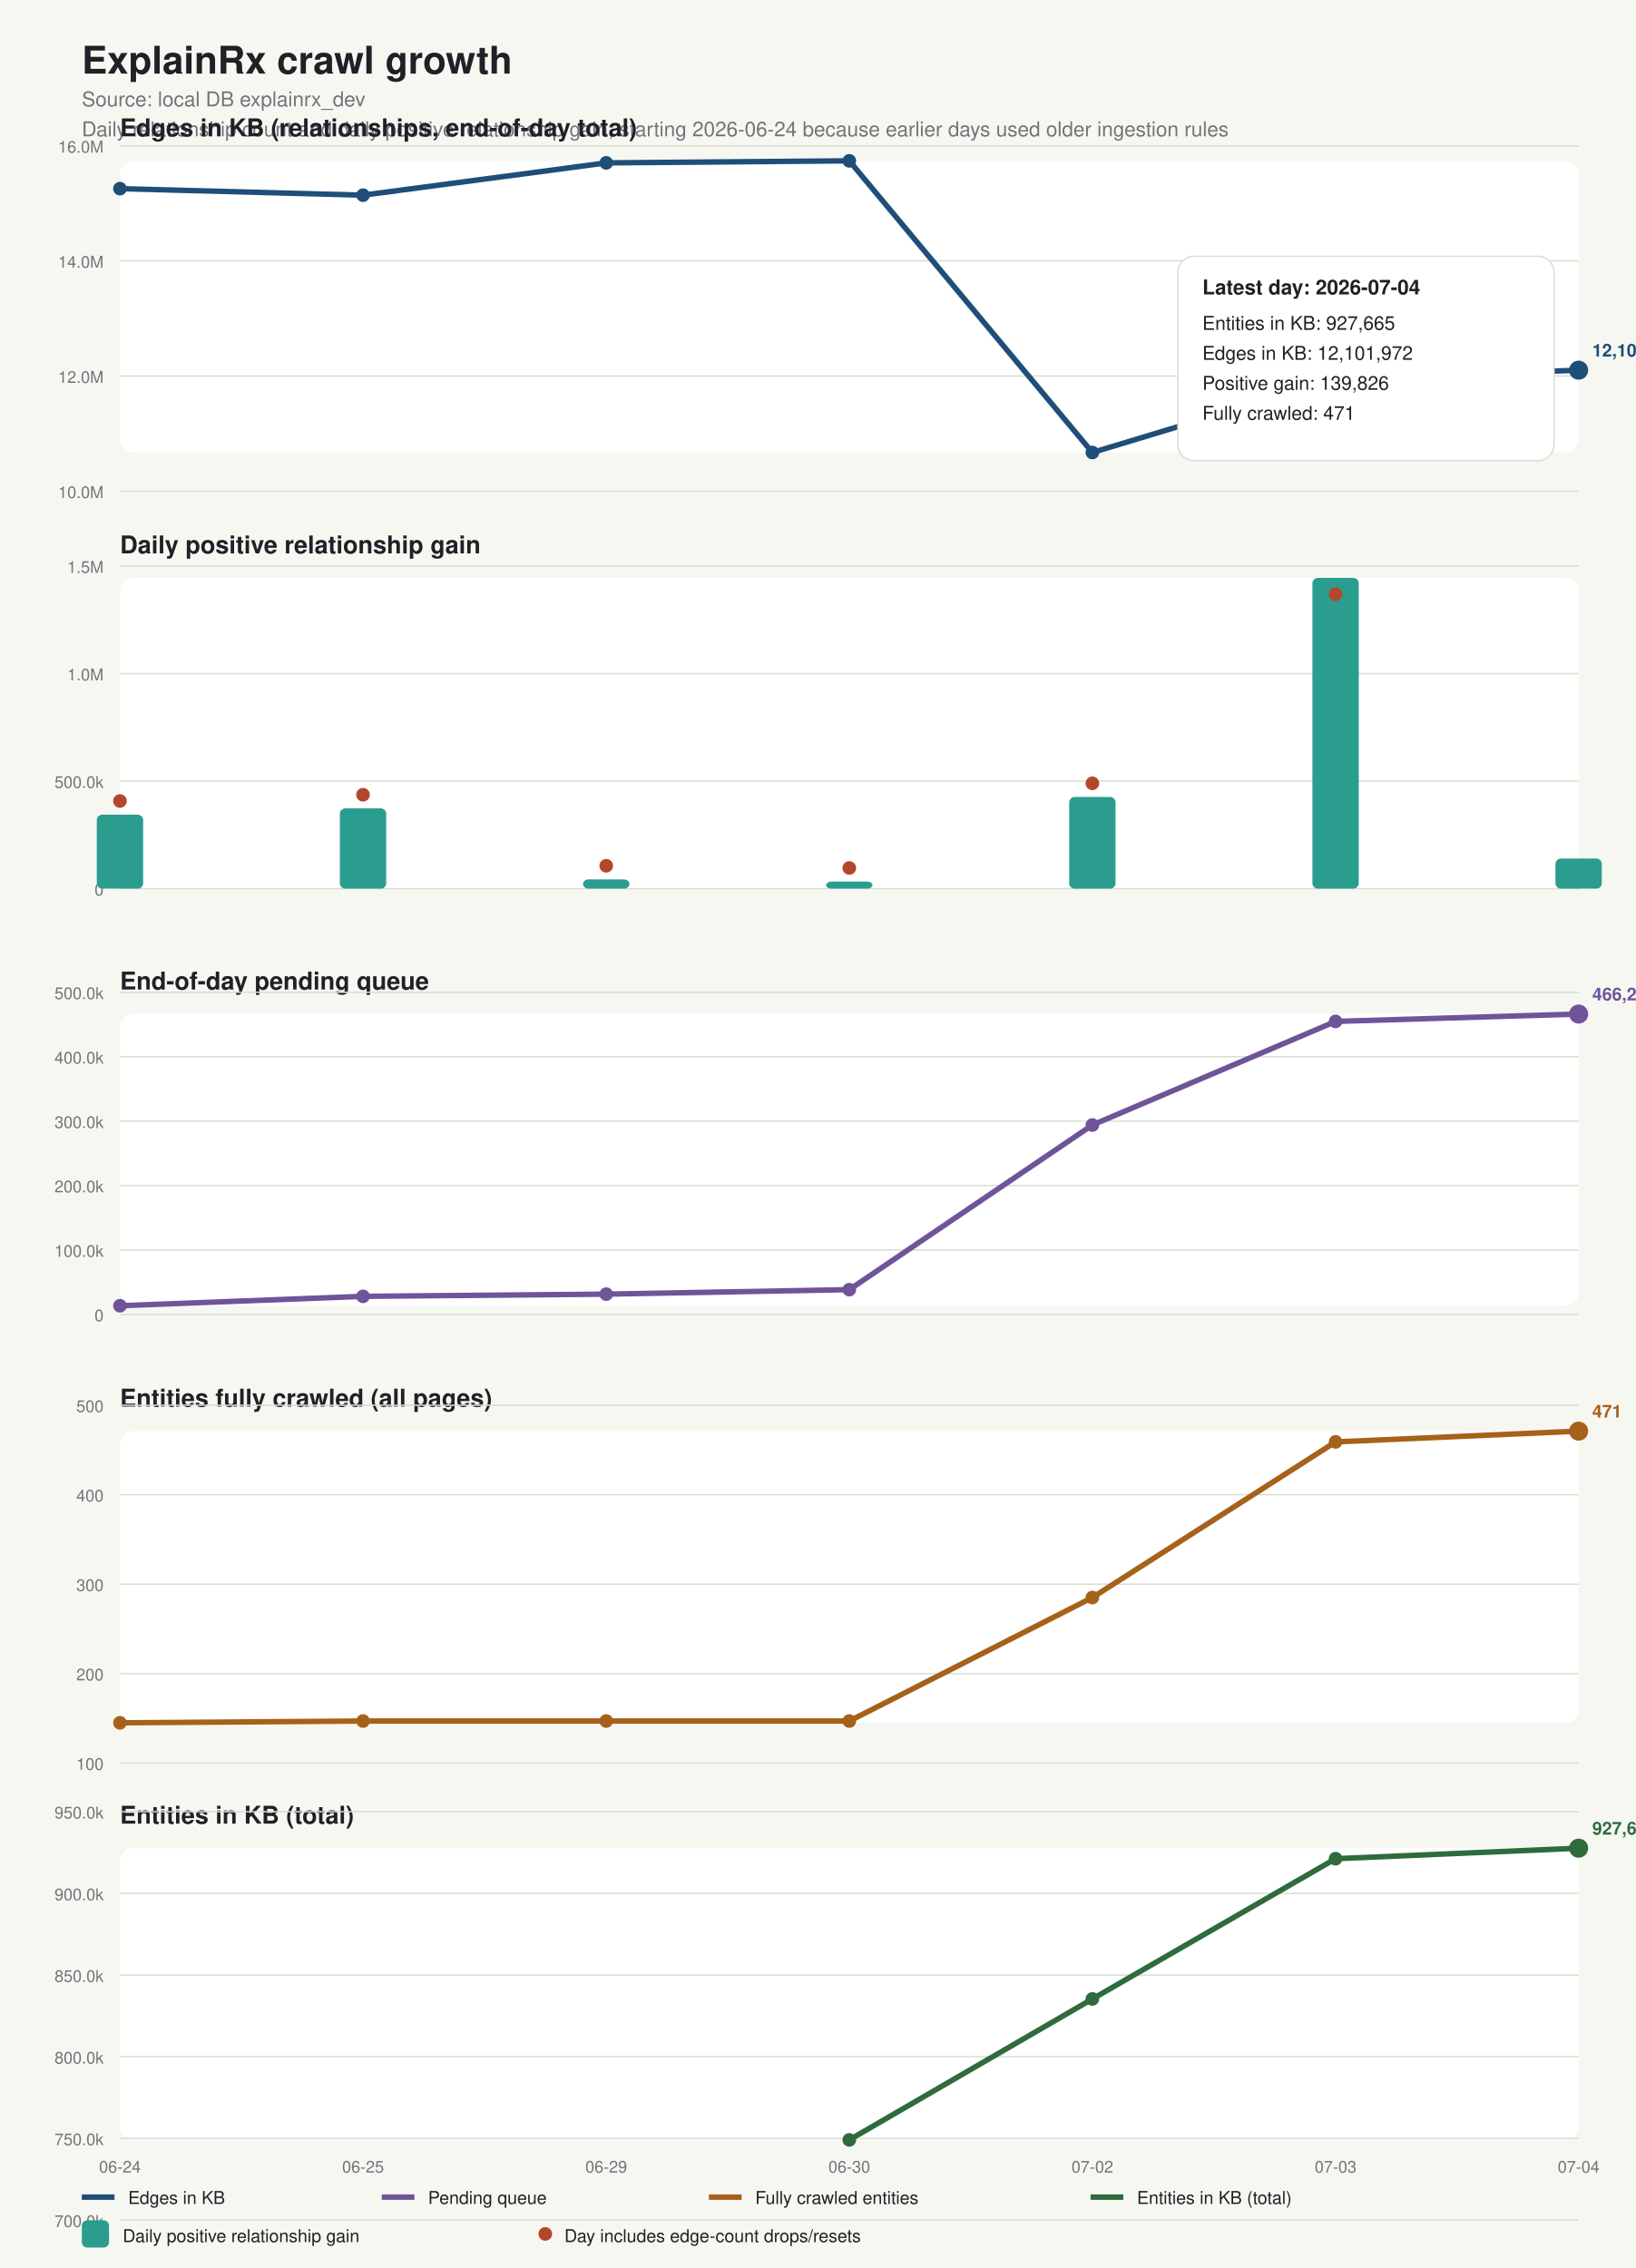
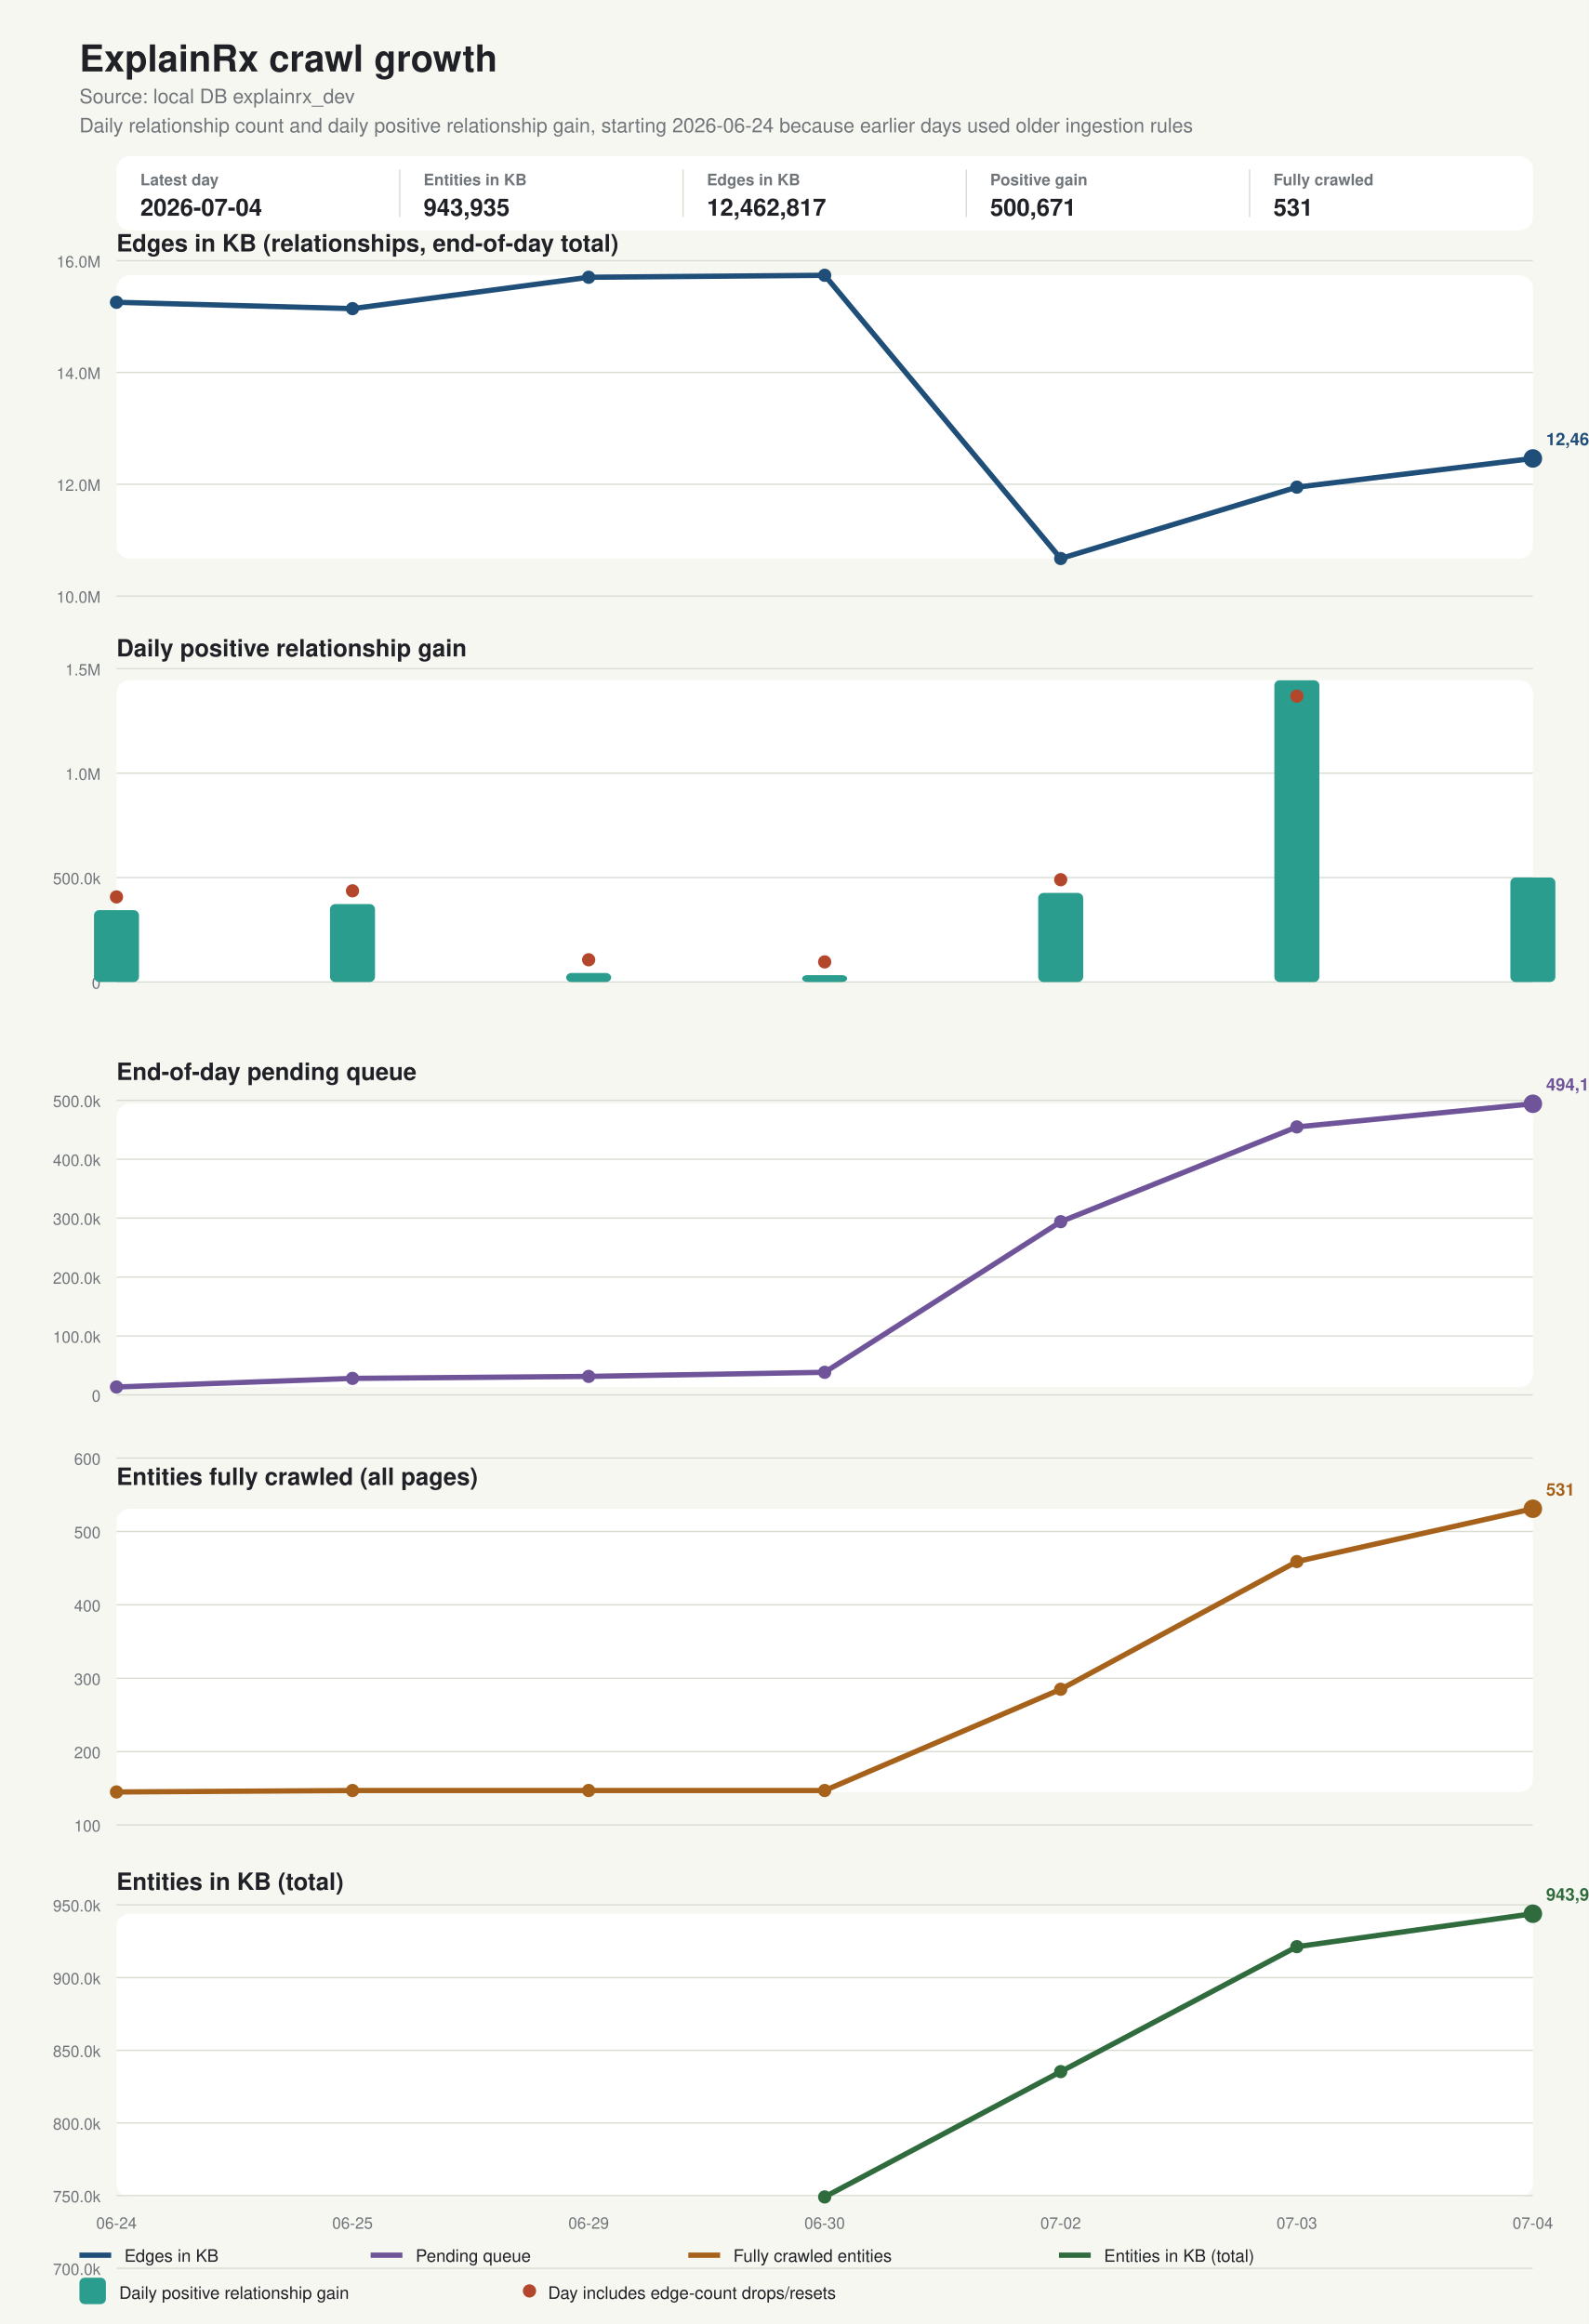
- <svg xmlns="http://www.w3.org/2000/svg" width="1200" height="1664" viewBox="0 0 1200 1664">
+ <svg xmlns="http://www.w3.org/2000/svg" width="1200" height="1756" viewBox="0 0 1200 1756">
  <rect width="100%" height="100%" fill="#f7f7f2" />
  <text x="60" y="54" font-family="Helvetica, Arial, sans-serif" font-size="28" font-weight="700" fill="#202126">ExplainRx crawl growth</text>
  <text x="60" y="78" font-family="Helvetica, Arial, sans-serif" font-size="15" fill="#70757a">Source: local DB explainrx_dev</text>
  <text x="60" y="100" font-family="Helvetica, Arial, sans-serif" font-size="15" fill="#70757a">Daily relationship count and daily positive relationship gain, starting 2026-06-24 because earlier days used older ingestion rules</text>
-   <rect x="88" y="118" width="1070" height="214" fill="#ffffff" rx="10" />
-   <rect x="88" y="424" width="1070" height="228" fill="#ffffff" rx="10" />
-   <rect x="88" y="744" width="1070" height="214" fill="#ffffff" rx="10" />
-   <rect x="88" y="1050" width="1070" height="214" fill="#ffffff" rx="10" />
-   <rect x="88" y="1356" width="1070" height="214" fill="#ffffff" rx="10" />
-   <text x="88" y="100" font-family="Helvetica, Arial, sans-serif" font-size="18" font-weight="700" fill="#202126">Edges in KB (relationships, end-of-day total)</text>
-   <text x="88" y="406" font-family="Helvetica, Arial, sans-serif" font-size="18" font-weight="700" fill="#202126">Daily positive relationship gain</text>
-   <text x="88" y="726" font-family="Helvetica, Arial, sans-serif" font-size="18" font-weight="700" fill="#202126">End-of-day pending queue</text>
-   <text x="88" y="1032" font-family="Helvetica, Arial, sans-serif" font-size="18" font-weight="700" fill="#202126">Entities fully crawled (all pages)</text>
-   <text x="88" y="1338" font-family="Helvetica, Arial, sans-serif" font-size="18" font-weight="700" fill="#202126">Entities in KB (total)</text>
-   <line x1="88" y1="360.4" x2="1158" y2="360.4" stroke="#d8ddd2" stroke-width="1" />
-   <text x="76" y="365.4" text-anchor="end" font-family="Helvetica, Arial, sans-serif" font-size="12" fill="#70757a">10.0M</text>
-   <line x1="88" y1="275.9" x2="1158" y2="275.9" stroke="#d8ddd2" stroke-width="1" />
-   <text x="76" y="280.9" text-anchor="end" font-family="Helvetica, Arial, sans-serif" font-size="12" fill="#70757a">12.0M</text>
-   <line x1="88" y1="191.4" x2="1158" y2="191.4" stroke="#d8ddd2" stroke-width="1" />
-   <text x="76" y="196.4" text-anchor="end" font-family="Helvetica, Arial, sans-serif" font-size="12" fill="#70757a">14.0M</text>
-   <line x1="88" y1="107.0" x2="1158" y2="107.0" stroke="#d8ddd2" stroke-width="1" />
-   <text x="76" y="112.0" text-anchor="end" font-family="Helvetica, Arial, sans-serif" font-size="12" fill="#70757a">16.0M</text>
-   <line x1="88" y1="652.0" x2="1158" y2="652.0" stroke="#d8ddd2" stroke-width="1" />
-   <text x="76" y="657.0" text-anchor="end" font-family="Helvetica, Arial, sans-serif" font-size="12" fill="#70757a">0</text>
-   <line x1="88" y1="573.1" x2="1158" y2="573.1" stroke="#d8ddd2" stroke-width="1" />
-   <text x="76" y="578.1" text-anchor="end" font-family="Helvetica, Arial, sans-serif" font-size="12" fill="#70757a">500.0k</text>
-   <line x1="88" y1="494.2" x2="1158" y2="494.2" stroke="#d8ddd2" stroke-width="1" />
-   <text x="76" y="499.2" text-anchor="end" font-family="Helvetica, Arial, sans-serif" font-size="12" fill="#70757a">1.0M</text>
-   <line x1="88" y1="415.3" x2="1158" y2="415.3" stroke="#d8ddd2" stroke-width="1" />
-   <text x="76" y="420.3" text-anchor="end" font-family="Helvetica, Arial, sans-serif" font-size="12" fill="#70757a">1.5M</text>
-   <line x1="88" y1="964.4" x2="1158" y2="964.4" stroke="#d8ddd2" stroke-width="1" />
-   <text x="76" y="969.4" text-anchor="end" font-family="Helvetica, Arial, sans-serif" font-size="12" fill="#70757a">0</text>
-   <line x1="88" y1="917.1" x2="1158" y2="917.1" stroke="#d8ddd2" stroke-width="1" />
-   <text x="76" y="922.1" text-anchor="end" font-family="Helvetica, Arial, sans-serif" font-size="12" fill="#70757a">100.0k</text>
-   <line x1="88" y1="869.8" x2="1158" y2="869.8" stroke="#d8ddd2" stroke-width="1" />
-   <text x="76" y="874.8" text-anchor="end" font-family="Helvetica, Arial, sans-serif" font-size="12" fill="#70757a">200.0k</text>
-   <line x1="88" y1="822.6" x2="1158" y2="822.6" stroke="#d8ddd2" stroke-width="1" />
-   <text x="76" y="827.6" text-anchor="end" font-family="Helvetica, Arial, sans-serif" font-size="12" fill="#70757a">300.0k</text>
-   <line x1="88" y1="775.3" x2="1158" y2="775.3" stroke="#d8ddd2" stroke-width="1" />
-   <text x="76" y="780.3" text-anchor="end" font-family="Helvetica, Arial, sans-serif" font-size="12" fill="#70757a">400.0k</text>
-   <line x1="88" y1="728.0" x2="1158" y2="728.0" stroke="#d8ddd2" stroke-width="1" />
-   <text x="76" y="733.0" text-anchor="end" font-family="Helvetica, Arial, sans-serif" font-size="12" fill="#70757a">500.0k</text>
-   <line x1="88" y1="1293.5" x2="1158" y2="1293.5" stroke="#d8ddd2" stroke-width="1" />
-   <text x="76" y="1298.5" text-anchor="end" font-family="Helvetica, Arial, sans-serif" font-size="12" fill="#70757a">100</text>
-   <line x1="88" y1="1227.9" x2="1158" y2="1227.9" stroke="#d8ddd2" stroke-width="1" />
-   <text x="76" y="1232.9" text-anchor="end" font-family="Helvetica, Arial, sans-serif" font-size="12" fill="#70757a">200</text>
-   <line x1="88" y1="1162.3" x2="1158" y2="1162.3" stroke="#d8ddd2" stroke-width="1" />
-   <text x="76" y="1167.3" text-anchor="end" font-family="Helvetica, Arial, sans-serif" font-size="12" fill="#70757a">300</text>
-   <line x1="88" y1="1096.6" x2="1158" y2="1096.6" stroke="#d8ddd2" stroke-width="1" />
-   <text x="76" y="1101.6" text-anchor="end" font-family="Helvetica, Arial, sans-serif" font-size="12" fill="#70757a">400</text>
-   <line x1="88" y1="1031.0" x2="1158" y2="1031.0" stroke="#d8ddd2" stroke-width="1" />
-   <text x="76" y="1036.0" text-anchor="end" font-family="Helvetica, Arial, sans-serif" font-size="12" fill="#70757a">500</text>
-   <line x1="88" y1="1628.9" x2="1158" y2="1628.9" stroke="#d8ddd2" stroke-width="1" />
-   <text x="76" y="1633.9" text-anchor="end" font-family="Helvetica, Arial, sans-serif" font-size="12" fill="#70757a">700.0k</text>
-   <line x1="88" y1="1568.9" x2="1158" y2="1568.9" stroke="#d8ddd2" stroke-width="1" />
-   <text x="76" y="1573.9" text-anchor="end" font-family="Helvetica, Arial, sans-serif" font-size="12" fill="#70757a">750.0k</text>
-   <line x1="88" y1="1509.0" x2="1158" y2="1509.0" stroke="#d8ddd2" stroke-width="1" />
-   <text x="76" y="1514.0" text-anchor="end" font-family="Helvetica, Arial, sans-serif" font-size="12" fill="#70757a">800.0k</text>
-   <line x1="88" y1="1449.1" x2="1158" y2="1449.1" stroke="#d8ddd2" stroke-width="1" />
-   <text x="76" y="1454.1" text-anchor="end" font-family="Helvetica, Arial, sans-serif" font-size="12" fill="#70757a">850.0k</text>
-   <line x1="88" y1="1389.2" x2="1158" y2="1389.2" stroke="#d8ddd2" stroke-width="1" />
-   <text x="76" y="1394.2" text-anchor="end" font-family="Helvetica, Arial, sans-serif" font-size="12" fill="#70757a">900.0k</text>
-   <line x1="88" y1="1329.2" x2="1158" y2="1329.2" stroke="#d8ddd2" stroke-width="1" />
-   <text x="76" y="1334.2" text-anchor="end" font-family="Helvetica, Arial, sans-serif" font-size="12" fill="#70757a">950.0k</text>
-   <path d="M 88.0 138.4 L 266.3 143.2 L 444.7 119.5 L 623.0 118.0 L 801.3 332.0 L 979.7 278.1 L 1158.0 271.6" fill="none" stroke="#1f4e79" stroke-width="4" stroke-linecap="round" stroke-linejoin="round" />
-   <circle cx="88.0" cy="138.4" r="5" fill="#1f4e79" />
-   <circle cx="266.3" cy="143.2" r="5" fill="#1f4e79" />
-   <circle cx="444.7" cy="119.5" r="5" fill="#1f4e79" />
-   <circle cx="623.0" cy="118.0" r="5" fill="#1f4e79" />
-   <circle cx="801.3" cy="332.0" r="5" fill="#1f4e79" />
-   <circle cx="979.7" cy="278.1" r="5" fill="#1f4e79" />
-   <circle cx="1158.0" cy="271.6" r="7" fill="#1f4e79" />
-   <text x="1168.0" y="261.6" font-family="Helvetica, Arial, sans-serif" font-size="13" font-weight="700" fill="#1f4e79">12,101,972</text>
-   <rect x="71.0" y="597.7" width="34" height="54.3" rx="4" fill="#2a9d8f" />
-   <circle cx="88.0" cy="587.7" r="5" fill="#b3472c" />
-   <rect x="249.3" y="593.1" width="34" height="58.9" rx="4" fill="#2a9d8f" />
-   <circle cx="266.3" cy="583.1" r="5" fill="#b3472c" />
-   <rect x="427.7" y="645.2" width="34" height="6.8" rx="4" fill="#2a9d8f" />
-   <circle cx="444.7" cy="635.2" r="5" fill="#b3472c" />
-   <rect x="606.0" y="646.8" width="34" height="5.2" rx="4" fill="#2a9d8f" />
-   <circle cx="623.0" cy="636.8" r="5" fill="#b3472c" />
-   <rect x="784.3" y="584.7" width="34" height="67.3" rx="4" fill="#2a9d8f" />
-   <circle cx="801.3" cy="574.7" r="5" fill="#b3472c" />
-   <rect x="962.7" y="424.0" width="34" height="228.0" rx="4" fill="#2a9d8f" />
-   <circle cx="979.7" cy="436.0" r="5" fill="#b3472c" />
-   <rect x="1141.0" y="629.9" width="34" height="22.1" rx="4" fill="#2a9d8f" />
-   <path d="M 88.0 958.0 L 266.3 951.1 L 444.7 949.5 L 623.0 946.2 L 801.3 825.4 L 979.7 749.4 L 1158.0 744.0" fill="none" stroke="#6f5499" stroke-width="4" stroke-linecap="round" stroke-linejoin="round" />
-   <circle cx="88.0" cy="958.0" r="5" fill="#6f5499" />
-   <circle cx="266.3" cy="951.1" r="5" fill="#6f5499" />
-   <circle cx="444.7" cy="949.5" r="5" fill="#6f5499" />
-   <circle cx="623.0" cy="946.2" r="5" fill="#6f5499" />
-   <circle cx="801.3" cy="825.4" r="5" fill="#6f5499" />
-   <circle cx="979.7" cy="749.4" r="5" fill="#6f5499" />
-   <circle cx="1158.0" cy="744.0" r="7" fill="#6f5499" />
-   <text x="1168.0" y="734.0" font-family="Helvetica, Arial, sans-serif" font-size="13" font-weight="700" fill="#6f5499">466,251</text>
-   <path d="M 88.0 1264.0 L 266.3 1262.7 L 444.7 1262.7 L 623.0 1262.7 L 801.3 1172.1 L 979.7 1057.9 L 1158.0 1050.0" fill="none" stroke="#a6611a" stroke-width="4" stroke-linecap="round" stroke-linejoin="round" />
-   <circle cx="88.0" cy="1264.0" r="5" fill="#a6611a" />
-   <circle cx="266.3" cy="1262.7" r="5" fill="#a6611a" />
-   <circle cx="444.7" cy="1262.7" r="5" fill="#a6611a" />
-   <circle cx="623.0" cy="1262.7" r="5" fill="#a6611a" />
-   <circle cx="801.3" cy="1172.1" r="5" fill="#a6611a" />
-   <circle cx="979.7" cy="1057.9" r="5" fill="#a6611a" />
-   <circle cx="1158.0" cy="1050.0" r="7" fill="#a6611a" />
-   <text x="1168.0" y="1040.0" font-family="Helvetica, Arial, sans-serif" font-size="13" font-weight="700" fill="#a6611a">471</text>
-   <path d="M 623.0 1570.0 L 801.3 1466.6 L 979.7 1363.7 L 1158.0 1356.0" fill="none" stroke="#2f6b3c" stroke-width="4" stroke-linecap="round" stroke-linejoin="round" />
-   <circle cx="623.0" cy="1570.0" r="5" fill="#2f6b3c" />
-   <circle cx="801.3" cy="1466.6" r="5" fill="#2f6b3c" />
-   <circle cx="979.7" cy="1363.7" r="5" fill="#2f6b3c" />
-   <circle cx="1158.0" cy="1356.0" r="7" fill="#2f6b3c" />
-   <text x="1168.0" y="1346.0" font-family="Helvetica, Arial, sans-serif" font-size="13" font-weight="700" fill="#2f6b3c">927,665</text>
-   <text x="88.0" y="1594" text-anchor="middle" font-family="Helvetica, Arial, sans-serif" font-size="12" fill="#70757a">06-24</text>
-   <text x="266.3" y="1594" text-anchor="middle" font-family="Helvetica, Arial, sans-serif" font-size="12" fill="#70757a">06-25</text>
-   <text x="444.7" y="1594" text-anchor="middle" font-family="Helvetica, Arial, sans-serif" font-size="12" fill="#70757a">06-29</text>
-   <text x="623.0" y="1594" text-anchor="middle" font-family="Helvetica, Arial, sans-serif" font-size="12" fill="#70757a">06-30</text>
-   <text x="801.3" y="1594" text-anchor="middle" font-family="Helvetica, Arial, sans-serif" font-size="12" fill="#70757a">07-02</text>
-   <text x="979.7" y="1594" text-anchor="middle" font-family="Helvetica, Arial, sans-serif" font-size="12" fill="#70757a">07-03</text>
-   <text x="1158.0" y="1594" text-anchor="middle" font-family="Helvetica, Arial, sans-serif" font-size="12" fill="#70757a">07-04</text>
-   <rect x="864" y="188" width="276" height="150" rx="12" fill="#ffffff" stroke="#d8ddd2" />
-   <text x="882" y="216" font-family="Helvetica, Arial, sans-serif" font-size="15" font-weight="700" fill="#202126">Latest day: 2026-07-04</text>
-   <text x="882" y="242" font-family="Helvetica, Arial, sans-serif" font-size="14" fill="#202126">Entities in KB: 927,665</text>
-   <text x="882" y="264" font-family="Helvetica, Arial, sans-serif" font-size="14" fill="#202126">Edges in KB: 12,101,972</text>
-   <text x="882" y="286" font-family="Helvetica, Arial, sans-serif" font-size="14" fill="#202126">Positive gain: 139,826</text>
-   <text x="882" y="308" font-family="Helvetica, Arial, sans-serif" font-size="14" fill="#202126">Fully crawled: 471</text>
-   <line x1="60" y1="1612" x2="84" y2="1612" stroke="#1f4e79" stroke-width="4" />
-   <text x="94" y="1617" font-family="Helvetica, Arial, sans-serif" font-size="13" fill="#202126">Edges in KB</text>
-   <line x1="280" y1="1612" x2="304" y2="1612" stroke="#6f5499" stroke-width="4" />
-   <text x="314" y="1617" font-family="Helvetica, Arial, sans-serif" font-size="13" fill="#202126">Pending queue</text>
-   <line x1="520" y1="1612" x2="544" y2="1612" stroke="#a6611a" stroke-width="4" />
-   <text x="554" y="1617" font-family="Helvetica, Arial, sans-serif" font-size="13" fill="#202126">Fully crawled entities</text>
-   <line x1="800" y1="1612" x2="824" y2="1612" stroke="#2f6b3c" stroke-width="4" />
-   <text x="834" y="1617" font-family="Helvetica, Arial, sans-serif" font-size="13" fill="#202126">Entities in KB (total)</text>
-   <rect x="60" y="1629" width="20" height="20" rx="4" fill="#2a9d8f" />
-   <text x="90" y="1645" font-family="Helvetica, Arial, sans-serif" font-size="13" fill="#202126">Daily positive relationship gain</text>
-   <circle cx="400" cy="1639" r="5" fill="#b3472c" />
-   <text x="414" y="1645" font-family="Helvetica, Arial, sans-serif" font-size="13" fill="#202126">Day includes edge-count drops/resets</text>
+   <rect x="88" y="118" width="1070" height="56" fill="#ffffff" rx="10" />
+   <rect x="88" y="208" width="1070" height="214" fill="#ffffff" rx="10" />
+   <rect x="88" y="514" width="1070" height="228" fill="#ffffff" rx="10" />
+   <rect x="88" y="834" width="1070" height="214" fill="#ffffff" rx="10" />
+   <rect x="88" y="1140" width="1070" height="214" fill="#ffffff" rx="10" />
+   <rect x="88" y="1446" width="1070" height="214" fill="#ffffff" rx="10" />
+   <text x="88" y="190" font-family="Helvetica, Arial, sans-serif" font-size="18" font-weight="700" fill="#202126">Edges in KB (relationships, end-of-day total)</text>
+   <text x="88" y="496" font-family="Helvetica, Arial, sans-serif" font-size="18" font-weight="700" fill="#202126">Daily positive relationship gain</text>
+   <text x="88" y="816" font-family="Helvetica, Arial, sans-serif" font-size="18" font-weight="700" fill="#202126">End-of-day pending queue</text>
+   <text x="88" y="1122" font-family="Helvetica, Arial, sans-serif" font-size="18" font-weight="700" fill="#202126">Entities fully crawled (all pages)</text>
+   <text x="88" y="1428" font-family="Helvetica, Arial, sans-serif" font-size="18" font-weight="700" fill="#202126">Entities in KB (total)</text>
+   <text x="106.0" y="140" font-family="Helvetica, Arial, sans-serif" font-size="12" font-weight="700" fill="#70757a">Latest day</text>
+   <text x="106.0" y="163" font-family="Helvetica, Arial, sans-serif" font-size="18" font-weight="700" fill="#202126">2026-07-04</text>
+   <line x1="302.0" y1="128" x2="302.0" y2="164" stroke="#d8ddd2" stroke-width="1" />
+   <text x="320.0" y="140" font-family="Helvetica, Arial, sans-serif" font-size="12" font-weight="700" fill="#70757a">Entities in KB</text>
+   <text x="320.0" y="163" font-family="Helvetica, Arial, sans-serif" font-size="18" font-weight="700" fill="#202126">943,935</text>
+   <line x1="516.0" y1="128" x2="516.0" y2="164" stroke="#d8ddd2" stroke-width="1" />
+   <text x="534.0" y="140" font-family="Helvetica, Arial, sans-serif" font-size="12" font-weight="700" fill="#70757a">Edges in KB</text>
+   <text x="534.0" y="163" font-family="Helvetica, Arial, sans-serif" font-size="18" font-weight="700" fill="#202126">12,462,817</text>
+   <line x1="730.0" y1="128" x2="730.0" y2="164" stroke="#d8ddd2" stroke-width="1" />
+   <text x="748.0" y="140" font-family="Helvetica, Arial, sans-serif" font-size="12" font-weight="700" fill="#70757a">Positive gain</text>
+   <text x="748.0" y="163" font-family="Helvetica, Arial, sans-serif" font-size="18" font-weight="700" fill="#202126">500,671</text>
+   <line x1="944.0" y1="128" x2="944.0" y2="164" stroke="#d8ddd2" stroke-width="1" />
+   <text x="962.0" y="140" font-family="Helvetica, Arial, sans-serif" font-size="12" font-weight="700" fill="#70757a">Fully crawled</text>
+   <text x="962.0" y="163" font-family="Helvetica, Arial, sans-serif" font-size="18" font-weight="700" fill="#202126">531</text>
+   <line x1="88" y1="450.4" x2="1158" y2="450.4" stroke="#d8ddd2" stroke-width="1" />
+   <text x="76" y="455.4" text-anchor="end" font-family="Helvetica, Arial, sans-serif" font-size="12" fill="#70757a">10.0M</text>
+   <line x1="88" y1="365.9" x2="1158" y2="365.9" stroke="#d8ddd2" stroke-width="1" />
+   <text x="76" y="370.9" text-anchor="end" font-family="Helvetica, Arial, sans-serif" font-size="12" fill="#70757a">12.0M</text>
+   <line x1="88" y1="281.4" x2="1158" y2="281.4" stroke="#d8ddd2" stroke-width="1" />
+   <text x="76" y="286.4" text-anchor="end" font-family="Helvetica, Arial, sans-serif" font-size="12" fill="#70757a">14.0M</text>
+   <line x1="88" y1="197.0" x2="1158" y2="197.0" stroke="#d8ddd2" stroke-width="1" />
+   <text x="76" y="202.0" text-anchor="end" font-family="Helvetica, Arial, sans-serif" font-size="12" fill="#70757a">16.0M</text>
+   <line x1="88" y1="742.0" x2="1158" y2="742.0" stroke="#d8ddd2" stroke-width="1" />
+   <text x="76" y="747.0" text-anchor="end" font-family="Helvetica, Arial, sans-serif" font-size="12" fill="#70757a">0</text>
+   <line x1="88" y1="663.1" x2="1158" y2="663.1" stroke="#d8ddd2" stroke-width="1" />
+   <text x="76" y="668.1" text-anchor="end" font-family="Helvetica, Arial, sans-serif" font-size="12" fill="#70757a">500.0k</text>
+   <line x1="88" y1="584.2" x2="1158" y2="584.2" stroke="#d8ddd2" stroke-width="1" />
+   <text x="76" y="589.2" text-anchor="end" font-family="Helvetica, Arial, sans-serif" font-size="12" fill="#70757a">1.0M</text>
+   <line x1="88" y1="505.3" x2="1158" y2="505.3" stroke="#d8ddd2" stroke-width="1" />
+   <text x="76" y="510.3" text-anchor="end" font-family="Helvetica, Arial, sans-serif" font-size="12" fill="#70757a">1.5M</text>
+   <line x1="88" y1="1054.0" x2="1158" y2="1054.0" stroke="#d8ddd2" stroke-width="1" />
+   <text x="76" y="1059.0" text-anchor="end" font-family="Helvetica, Arial, sans-serif" font-size="12" fill="#70757a">0</text>
+   <line x1="88" y1="1009.5" x2="1158" y2="1009.5" stroke="#d8ddd2" stroke-width="1" />
+   <text x="76" y="1014.5" text-anchor="end" font-family="Helvetica, Arial, sans-serif" font-size="12" fill="#70757a">100.0k</text>
+   <line x1="88" y1="965.0" x2="1158" y2="965.0" stroke="#d8ddd2" stroke-width="1" />
+   <text x="76" y="970.0" text-anchor="end" font-family="Helvetica, Arial, sans-serif" font-size="12" fill="#70757a">200.0k</text>
+   <line x1="88" y1="920.4" x2="1158" y2="920.4" stroke="#d8ddd2" stroke-width="1" />
+   <text x="76" y="925.4" text-anchor="end" font-family="Helvetica, Arial, sans-serif" font-size="12" fill="#70757a">300.0k</text>
+   <line x1="88" y1="875.9" x2="1158" y2="875.9" stroke="#d8ddd2" stroke-width="1" />
+   <text x="76" y="880.9" text-anchor="end" font-family="Helvetica, Arial, sans-serif" font-size="12" fill="#70757a">400.0k</text>
+   <line x1="88" y1="831.4" x2="1158" y2="831.4" stroke="#d8ddd2" stroke-width="1" />
+   <text x="76" y="836.4" text-anchor="end" font-family="Helvetica, Arial, sans-serif" font-size="12" fill="#70757a">500.0k</text>
+   <line x1="88" y1="1378.9" x2="1158" y2="1378.9" stroke="#d8ddd2" stroke-width="1" />
+   <text x="76" y="1383.9" text-anchor="end" font-family="Helvetica, Arial, sans-serif" font-size="12" fill="#70757a">100</text>
+   <line x1="88" y1="1323.5" x2="1158" y2="1323.5" stroke="#d8ddd2" stroke-width="1" />
+   <text x="76" y="1328.5" text-anchor="end" font-family="Helvetica, Arial, sans-serif" font-size="12" fill="#70757a">200</text>
+   <line x1="88" y1="1268.1" x2="1158" y2="1268.1" stroke="#d8ddd2" stroke-width="1" />
+   <text x="76" y="1273.1" text-anchor="end" font-family="Helvetica, Arial, sans-serif" font-size="12" fill="#70757a">300</text>
+   <line x1="88" y1="1212.6" x2="1158" y2="1212.6" stroke="#d8ddd2" stroke-width="1" />
+   <text x="76" y="1217.6" text-anchor="end" font-family="Helvetica, Arial, sans-serif" font-size="12" fill="#70757a">400</text>
+   <line x1="88" y1="1157.2" x2="1158" y2="1157.2" stroke="#d8ddd2" stroke-width="1" />
+   <text x="76" y="1162.2" text-anchor="end" font-family="Helvetica, Arial, sans-serif" font-size="12" fill="#70757a">500</text>
+   <line x1="88" y1="1101.7" x2="1158" y2="1101.7" stroke="#d8ddd2" stroke-width="1" />
+   <text x="76" y="1106.7" text-anchor="end" font-family="Helvetica, Arial, sans-serif" font-size="12" fill="#70757a">600</text>
+   <line x1="88" y1="1713.9" x2="1158" y2="1713.9" stroke="#d8ddd2" stroke-width="1" />
+   <text x="76" y="1718.9" text-anchor="end" font-family="Helvetica, Arial, sans-serif" font-size="12" fill="#70757a">700.0k</text>
+   <line x1="88" y1="1659.0" x2="1158" y2="1659.0" stroke="#d8ddd2" stroke-width="1" />
+   <text x="76" y="1664.0" text-anchor="end" font-family="Helvetica, Arial, sans-serif" font-size="12" fill="#70757a">750.0k</text>
+   <line x1="88" y1="1604.1" x2="1158" y2="1604.1" stroke="#d8ddd2" stroke-width="1" />
+   <text x="76" y="1609.1" text-anchor="end" font-family="Helvetica, Arial, sans-serif" font-size="12" fill="#70757a">800.0k</text>
+   <line x1="88" y1="1549.2" x2="1158" y2="1549.2" stroke="#d8ddd2" stroke-width="1" />
+   <text x="76" y="1554.2" text-anchor="end" font-family="Helvetica, Arial, sans-serif" font-size="12" fill="#70757a">850.0k</text>
+   <line x1="88" y1="1494.3" x2="1158" y2="1494.3" stroke="#d8ddd2" stroke-width="1" />
+   <text x="76" y="1499.3" text-anchor="end" font-family="Helvetica, Arial, sans-serif" font-size="12" fill="#70757a">900.0k</text>
+   <line x1="88" y1="1439.3" x2="1158" y2="1439.3" stroke="#d8ddd2" stroke-width="1" />
+   <text x="76" y="1444.3" text-anchor="end" font-family="Helvetica, Arial, sans-serif" font-size="12" fill="#70757a">950.0k</text>
+   <path d="M 88.0 228.4 L 266.3 233.2 L 444.7 209.5 L 623.0 208.0 L 801.3 422.0 L 979.7 368.1 L 1158.0 346.4" fill="none" stroke="#1f4e79" stroke-width="4" stroke-linecap="round" stroke-linejoin="round" />
+   <circle cx="88.0" cy="228.4" r="5" fill="#1f4e79" />
+   <circle cx="266.3" cy="233.2" r="5" fill="#1f4e79" />
+   <circle cx="444.7" cy="209.5" r="5" fill="#1f4e79" />
+   <circle cx="623.0" cy="208.0" r="5" fill="#1f4e79" />
+   <circle cx="801.3" cy="422.0" r="5" fill="#1f4e79" />
+   <circle cx="979.7" cy="368.1" r="5" fill="#1f4e79" />
+   <circle cx="1158.0" cy="346.4" r="7" fill="#1f4e79" />
+   <text x="1168.0" y="336.4" font-family="Helvetica, Arial, sans-serif" font-size="13" font-weight="700" fill="#1f4e79">12,462,817</text>
+   <rect x="71.0" y="687.7" width="34" height="54.3" rx="4" fill="#2a9d8f" />
+   <circle cx="88.0" cy="677.7" r="5" fill="#b3472c" />
+   <rect x="249.3" y="683.1" width="34" height="58.9" rx="4" fill="#2a9d8f" />
+   <circle cx="266.3" cy="673.1" r="5" fill="#b3472c" />
+   <rect x="427.7" y="735.2" width="34" height="6.8" rx="4" fill="#2a9d8f" />
+   <circle cx="444.7" cy="725.2" r="5" fill="#b3472c" />
+   <rect x="606.0" y="736.8" width="34" height="5.2" rx="4" fill="#2a9d8f" />
+   <circle cx="623.0" cy="726.8" r="5" fill="#b3472c" />
+   <rect x="784.3" y="674.7" width="34" height="67.3" rx="4" fill="#2a9d8f" />
+   <circle cx="801.3" cy="664.7" r="5" fill="#b3472c" />
+   <rect x="962.7" y="514.0" width="34" height="228.0" rx="4" fill="#2a9d8f" />
+   <circle cx="979.7" cy="526.0" r="5" fill="#b3472c" />
+   <rect x="1141.0" y="663.0" width="34" height="79.0" rx="4" fill="#2a9d8f" />
+   <path d="M 88.0 1048.0 L 266.3 1041.5 L 444.7 1040.0 L 623.0 1036.9 L 801.3 923.1 L 979.7 851.5 L 1158.0 834.0" fill="none" stroke="#6f5499" stroke-width="4" stroke-linecap="round" stroke-linejoin="round" />
+   <circle cx="88.0" cy="1048.0" r="5" fill="#6f5499" />
+   <circle cx="266.3" cy="1041.5" r="5" fill="#6f5499" />
+   <circle cx="444.7" cy="1040.0" r="5" fill="#6f5499" />
+   <circle cx="623.0" cy="1036.9" r="5" fill="#6f5499" />
+   <circle cx="801.3" cy="923.1" r="5" fill="#6f5499" />
+   <circle cx="979.7" cy="851.5" r="5" fill="#6f5499" />
+   <circle cx="1158.0" cy="834.0" r="7" fill="#6f5499" />
+   <text x="1168.0" y="824.0" font-family="Helvetica, Arial, sans-serif" font-size="13" font-weight="700" fill="#6f5499">494,139</text>
+   <path d="M 88.0 1354.0 L 266.3 1352.9 L 444.7 1352.9 L 623.0 1352.9 L 801.3 1276.4 L 979.7 1179.9 L 1158.0 1140.0" fill="none" stroke="#a6611a" stroke-width="4" stroke-linecap="round" stroke-linejoin="round" />
+   <circle cx="88.0" cy="1354.0" r="5" fill="#a6611a" />
+   <circle cx="266.3" cy="1352.9" r="5" fill="#a6611a" />
+   <circle cx="444.7" cy="1352.9" r="5" fill="#a6611a" />
+   <circle cx="623.0" cy="1352.9" r="5" fill="#a6611a" />
+   <circle cx="801.3" cy="1276.4" r="5" fill="#a6611a" />
+   <circle cx="979.7" cy="1179.9" r="5" fill="#a6611a" />
+   <circle cx="1158.0" cy="1140.0" r="7" fill="#a6611a" />
+   <text x="1168.0" y="1130.0" font-family="Helvetica, Arial, sans-serif" font-size="13" font-weight="700" fill="#a6611a">531</text>
+   <path d="M 623.0 1660.0 L 801.3 1565.3 L 979.7 1470.9 L 1158.0 1446.0" fill="none" stroke="#2f6b3c" stroke-width="4" stroke-linecap="round" stroke-linejoin="round" />
+   <circle cx="623.0" cy="1660.0" r="5" fill="#2f6b3c" />
+   <circle cx="801.3" cy="1565.3" r="5" fill="#2f6b3c" />
+   <circle cx="979.7" cy="1470.9" r="5" fill="#2f6b3c" />
+   <circle cx="1158.0" cy="1446.0" r="7" fill="#2f6b3c" />
+   <text x="1168.0" y="1436.0" font-family="Helvetica, Arial, sans-serif" font-size="13" font-weight="700" fill="#2f6b3c">943,935</text>
+   <text x="88.0" y="1684" text-anchor="middle" font-family="Helvetica, Arial, sans-serif" font-size="12" fill="#70757a">06-24</text>
+   <text x="266.3" y="1684" text-anchor="middle" font-family="Helvetica, Arial, sans-serif" font-size="12" fill="#70757a">06-25</text>
+   <text x="444.7" y="1684" text-anchor="middle" font-family="Helvetica, Arial, sans-serif" font-size="12" fill="#70757a">06-29</text>
+   <text x="623.0" y="1684" text-anchor="middle" font-family="Helvetica, Arial, sans-serif" font-size="12" fill="#70757a">06-30</text>
+   <text x="801.3" y="1684" text-anchor="middle" font-family="Helvetica, Arial, sans-serif" font-size="12" fill="#70757a">07-02</text>
+   <text x="979.7" y="1684" text-anchor="middle" font-family="Helvetica, Arial, sans-serif" font-size="12" fill="#70757a">07-03</text>
+   <text x="1158.0" y="1684" text-anchor="middle" font-family="Helvetica, Arial, sans-serif" font-size="12" fill="#70757a">07-04</text>
+   <line x1="60" y1="1704" x2="84" y2="1704" stroke="#1f4e79" stroke-width="4" />
+   <text x="94" y="1709" font-family="Helvetica, Arial, sans-serif" font-size="13" fill="#202126">Edges in KB</text>
+   <line x1="280" y1="1704" x2="304" y2="1704" stroke="#6f5499" stroke-width="4" />
+   <text x="314" y="1709" font-family="Helvetica, Arial, sans-serif" font-size="13" fill="#202126">Pending queue</text>
+   <line x1="520" y1="1704" x2="544" y2="1704" stroke="#a6611a" stroke-width="4" />
+   <text x="554" y="1709" font-family="Helvetica, Arial, sans-serif" font-size="13" fill="#202126">Fully crawled entities</text>
+   <line x1="800" y1="1704" x2="824" y2="1704" stroke="#2f6b3c" stroke-width="4" />
+   <text x="834" y="1709" font-family="Helvetica, Arial, sans-serif" font-size="13" fill="#202126">Entities in KB (total)</text>
+   <rect x="60" y="1721" width="20" height="20" rx="4" fill="#2a9d8f" />
+   <text x="90" y="1737" font-family="Helvetica, Arial, sans-serif" font-size="13" fill="#202126">Daily positive relationship gain</text>
+   <circle cx="400" cy="1731" r="5" fill="#b3472c" />
+   <text x="414" y="1737" font-family="Helvetica, Arial, sans-serif" font-size="13" fill="#202126">Day includes edge-count drops/resets</text>
</svg>
